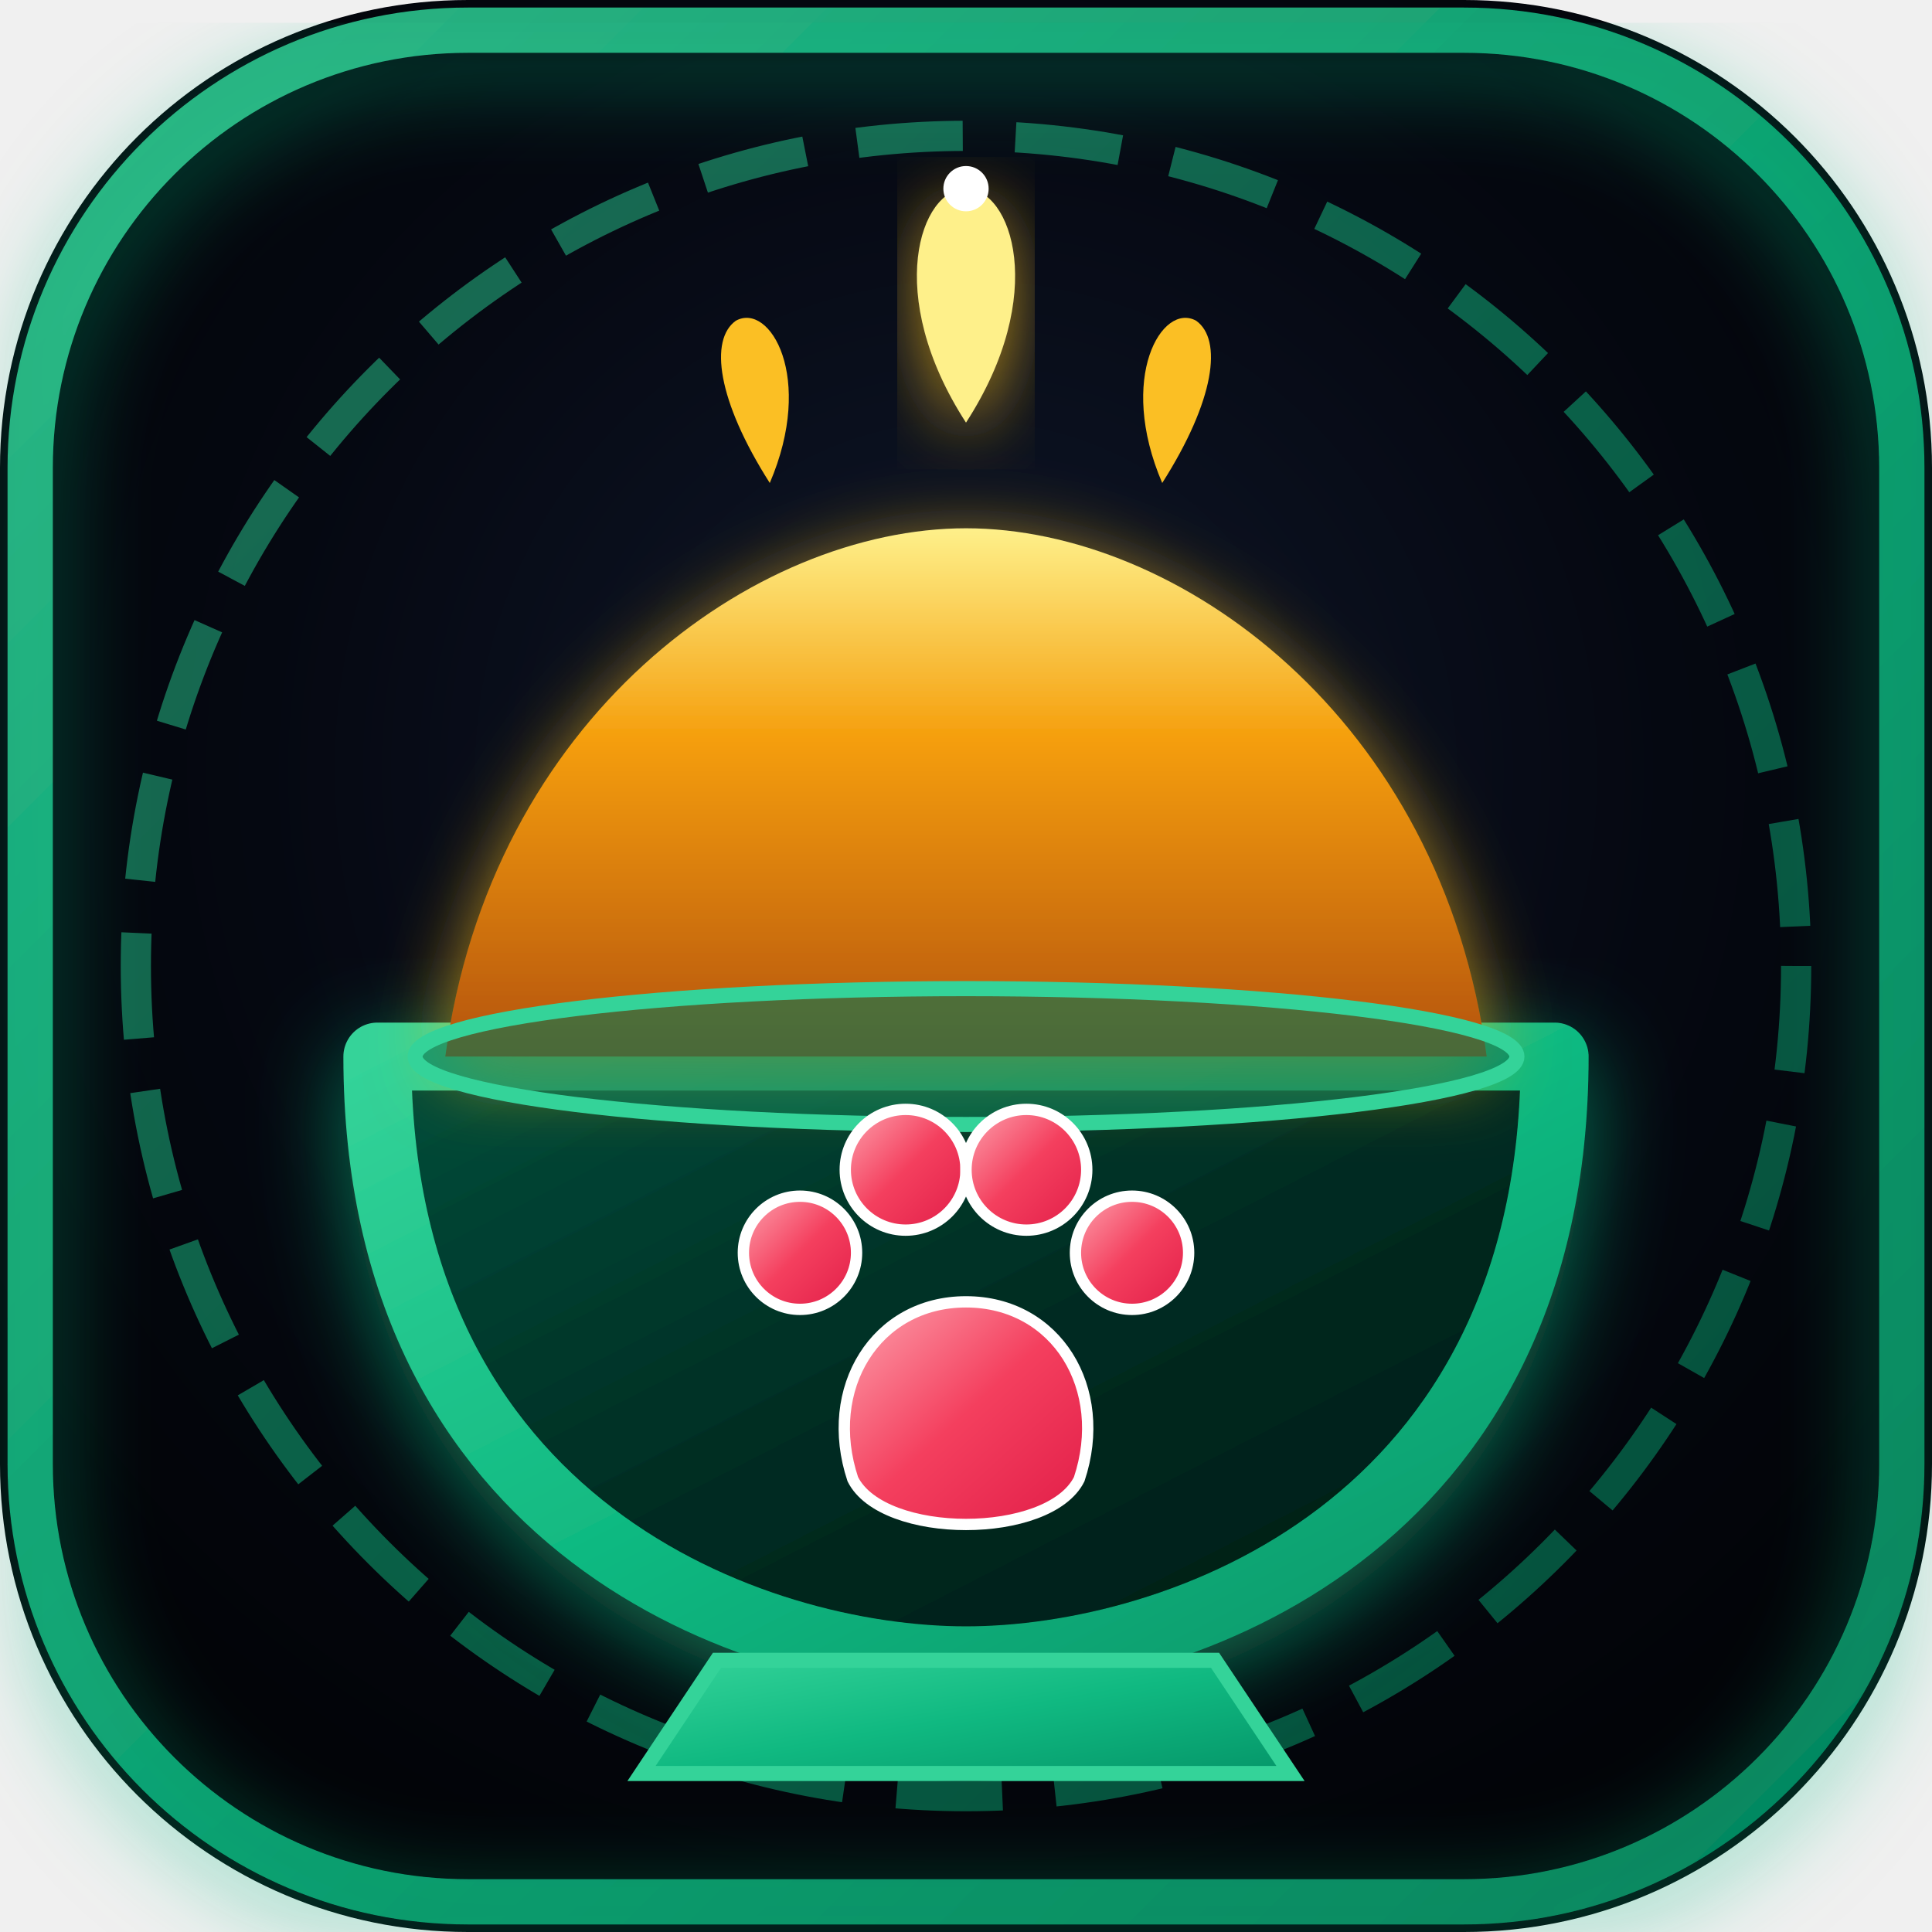
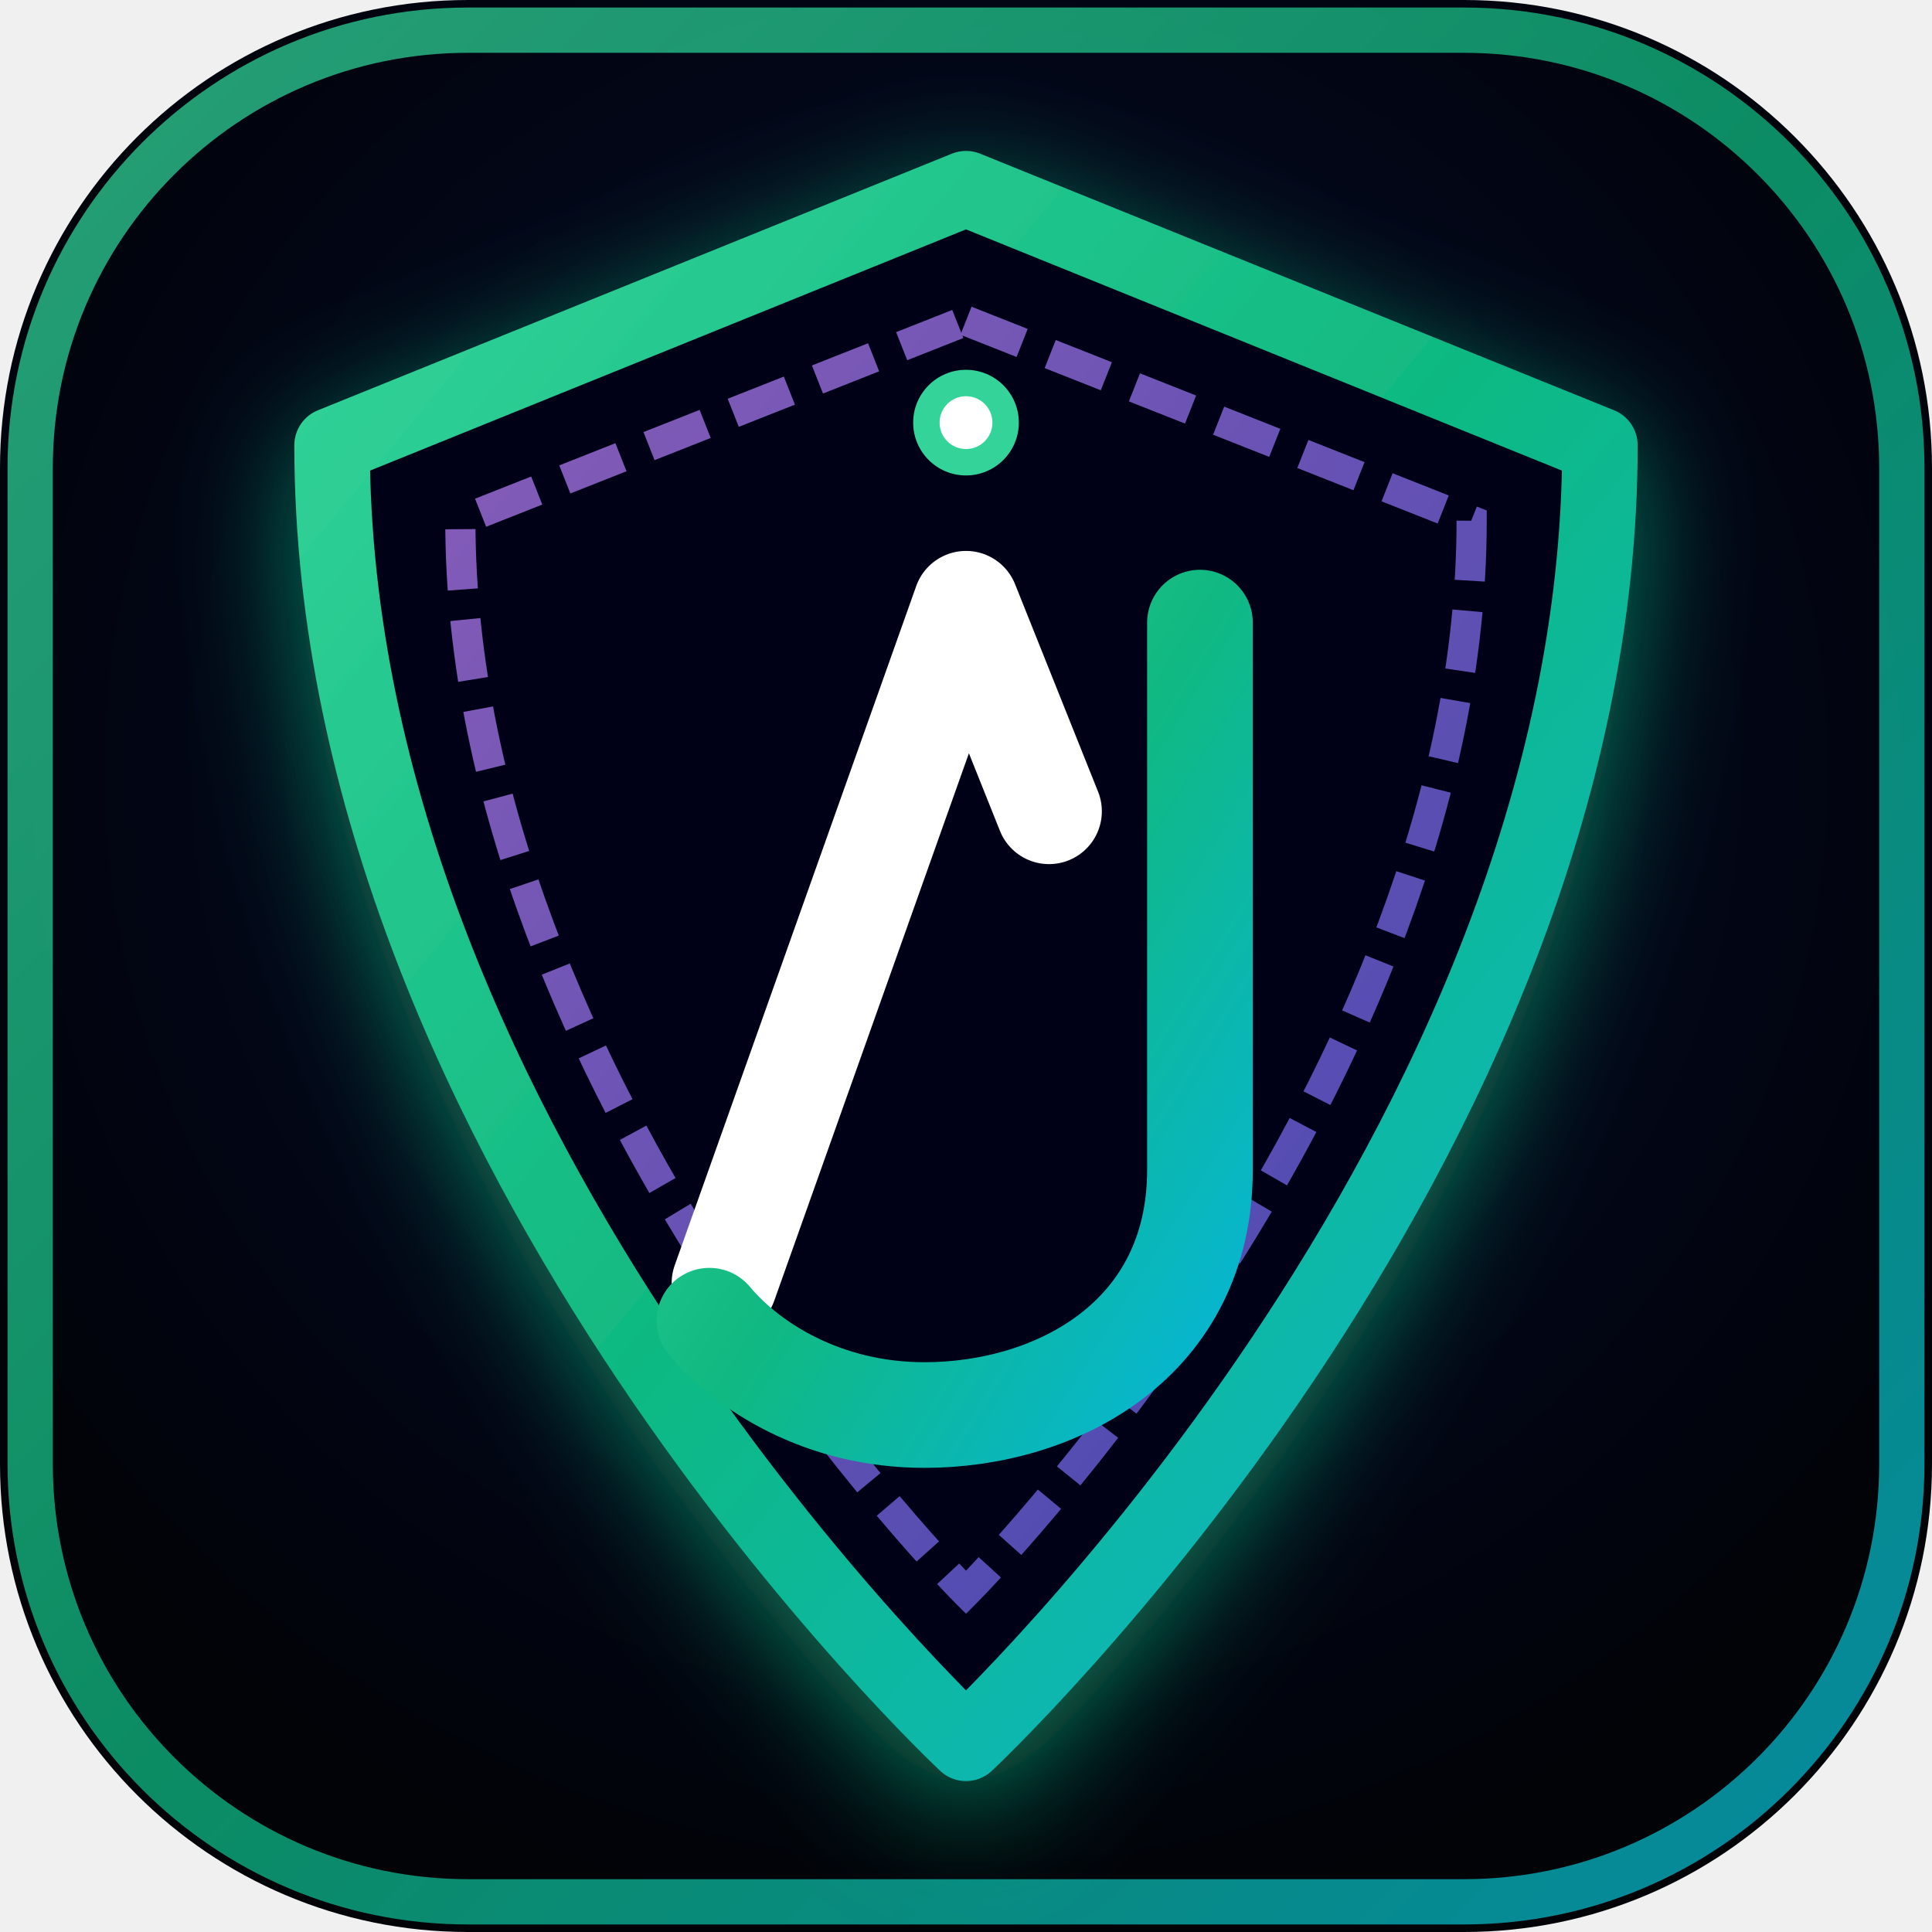
<svg xmlns="http://www.w3.org/2000/svg" viewBox="0 0 512 512" width="100%" height="100%">
  <defs>
-     <radialGradient id="bgGlow" cx="50%" cy="40%" r="60%">
+     <radialGradient id="secBg" cx="50%" cy="40%" r="60%">
      <stop offset="0%" stop-color="#0f172a" />
-       <stop offset="60%" stop-color="#050811" />
-       <stop offset="100%" stop-color="#020408" />
+       <stop offset="60%" stop-color="#020617" />
+       <stop offset="100%" stop-color="#010307" />
    </radialGradient>
-     <linearGradient id="emeraldBorder" x1="0%" y1="0%" x2="100%" y2="100%">
+     <linearGradient id="secEmerald" x1="0%" y1="0%" x2="100%" y2="100%">
      <stop offset="0%" stop-color="#34d399" />
      <stop offset="50%" stop-color="#10b981" />
-       <stop offset="100%" stop-color="#059669" />
+       <stop offset="100%" stop-color="#06b6d4" />
    </linearGradient>
-     <linearGradient id="riceGold" x1="0%" y1="0%" x2="0%" y2="100%">
-       <stop offset="0%" stop-color="#fef08a" />
-       <stop offset="40%" stop-color="#f59e0b" />
-       <stop offset="100%" stop-color="#b45309" />
+     <linearGradient id="purpleAccent" x1="0%" y1="0%" x2="100%" y2="100%">
+       <stop offset="0%" stop-color="#c084fc" />
+       <stop offset="100%" stop-color="#6366f1" />
    </linearGradient>
-     <linearGradient id="pawPink" x1="0%" y1="0%" x2="100%" y2="100%">
-       <stop offset="0%" stop-color="#fda4af" />
-       <stop offset="50%" stop-color="#f43f5e" />
-       <stop offset="100%" stop-color="#e11d48" />
-     </linearGradient>
-     <linearGradient id="bowlGrad" x1="0%" y1="0%" x2="100%" y2="100%">
-       <stop offset="0%" stop-color="#064e3b" />
-       <stop offset="50%" stop-color="#022c22" />
-       <stop offset="100%" stop-color="#011812" />
-     </linearGradient>
-     <filter id="softGlow" x="-20%" y="-20%" width="140%" height="140%">
-       <feDropShadow dx="0" dy="6" stdDeviation="12" flood-color="#10b981" flood-opacity="0.6" />
-     </filter>
-     <filter id="riceGlow" x="-20%" y="-20%" width="140%" height="140%">
-       <feDropShadow dx="0" dy="4" stdDeviation="10" flood-color="#fbbf24" flood-opacity="0.75" />
+     <filter id="secGlow" x="-20%" y="-20%" width="140%" height="140%">
+       <feDropShadow dx="0" dy="8" stdDeviation="16" flood-color="#10b981" flood-opacity="0.65" />
    </filter>
  </defs>
-   <rect width="512" height="512" rx="124" fill="url(#bgGlow)" />
-   <rect width="496" height="496" x="8" y="8" rx="116" fill="none" stroke="url(#emeraldBorder)" stroke-width="12" stroke-opacity="0.85" filter="url(#softGlow)" />
-   <circle cx="256" cy="256" r="220" fill="none" stroke="url(#emeraldBorder)" stroke-width="8" stroke-dasharray="28 14" stroke-opacity="0.5" />
-   <path d="M100 280 C100 405 200 440 256 440 C312 440 412 405 412 280 Z" fill="url(#bowlGrad)" stroke="url(#emeraldBorder)" stroke-width="18" stroke-linejoin="round" filter="url(#softGlow)" />
-   <path d="M190 440 L170 470 H342 L322 440 Z" fill="url(#emeraldBorder)" stroke="#34d399" stroke-width="4" />
-   <path d="M118 280 C130 190 200 140 256 140 C312 140 382 190 394 280 Z" fill="url(#riceGold)" filter="url(#riceGlow)" />
-   <ellipse cx="256" cy="280" rx="146" ry="18" fill="#047857" fill-opacity="0.6" stroke="#34d399" stroke-width="4" />
-   <path d="M256 50 C268 50 278 78 256 112 C234 78 244 50 256 50 Z" fill="#fef08a" filter="url(#riceGlow)" />
-   <path d="M195 85 C204 80 216 100 204 128 C190 106 188 90 195 85 Z" fill="#fbbf24" />
-   <path d="M317 85 C324 90 322 106 308 128 C296 100 308 80 317 85 Z" fill="#fbbf24" />
-   <path d="M256 345 C232 345 218 368 226 392 C234 408 278 408 286 392 C294 368 280 345 256 345 Z" fill="url(#pawPink)" stroke="#ffffff" stroke-width="3" />
-   <circle cx="212" cy="332" r="15" fill="url(#pawPink)" stroke="#ffffff" stroke-width="3" />
-   <circle cx="240" cy="310" r="16" fill="url(#pawPink)" stroke="#ffffff" stroke-width="3" />
-   <circle cx="272" cy="310" r="16" fill="url(#pawPink)" stroke="#ffffff" stroke-width="3" />
-   <circle cx="300" cy="332" r="15" fill="url(#pawPink)" stroke="#ffffff" stroke-width="3" />
-   <circle cx="256" cy="50" r="6" fill="#ffffff" />
+   <rect width="512" height="512" rx="124" fill="url(#secBg)" />
+   <rect width="496" height="496" x="8" y="8" rx="116" fill="none" stroke="url(#secEmerald)" stroke-width="12" stroke-opacity="0.75" />
+   <path d="M256 50 L424 118 C424 305 256 462 256 462 C256 462 88 305 88 118 Z" fill="#020617" stroke="url(#secEmerald)" stroke-width="20" stroke-linejoin="round" filter="url(#secGlow)" />
+   <path d="M256 85 L390 138 C390 288 256 422 256 422 C256 422 122 288 122 138 Z" fill="none" stroke="url(#purpleAccent)" stroke-width="8" stroke-dasharray="16 8" stroke-opacity="0.7" />
+   <path d="M192 340 L256 160 L278 215" fill="none" stroke="#ffffff" stroke-width="28" stroke-linecap="round" stroke-linejoin="round" />
+   <path d="M202 290 L288 290" fill="none" stroke="url(#secEmerald)" stroke-width="22" stroke-linecap="round" />
+   <path d="M318 165 V310 C318 355 280 375 245 375 C218 375 198 362 188 350" fill="none" stroke="url(#secEmerald)" stroke-width="28" stroke-linecap="round" stroke-linejoin="round" />
+   <circle cx="256" cy="112" r="14" fill="#34d399" />
+   <circle cx="256" cy="112" r="7" fill="#ffffff" />
</svg>
